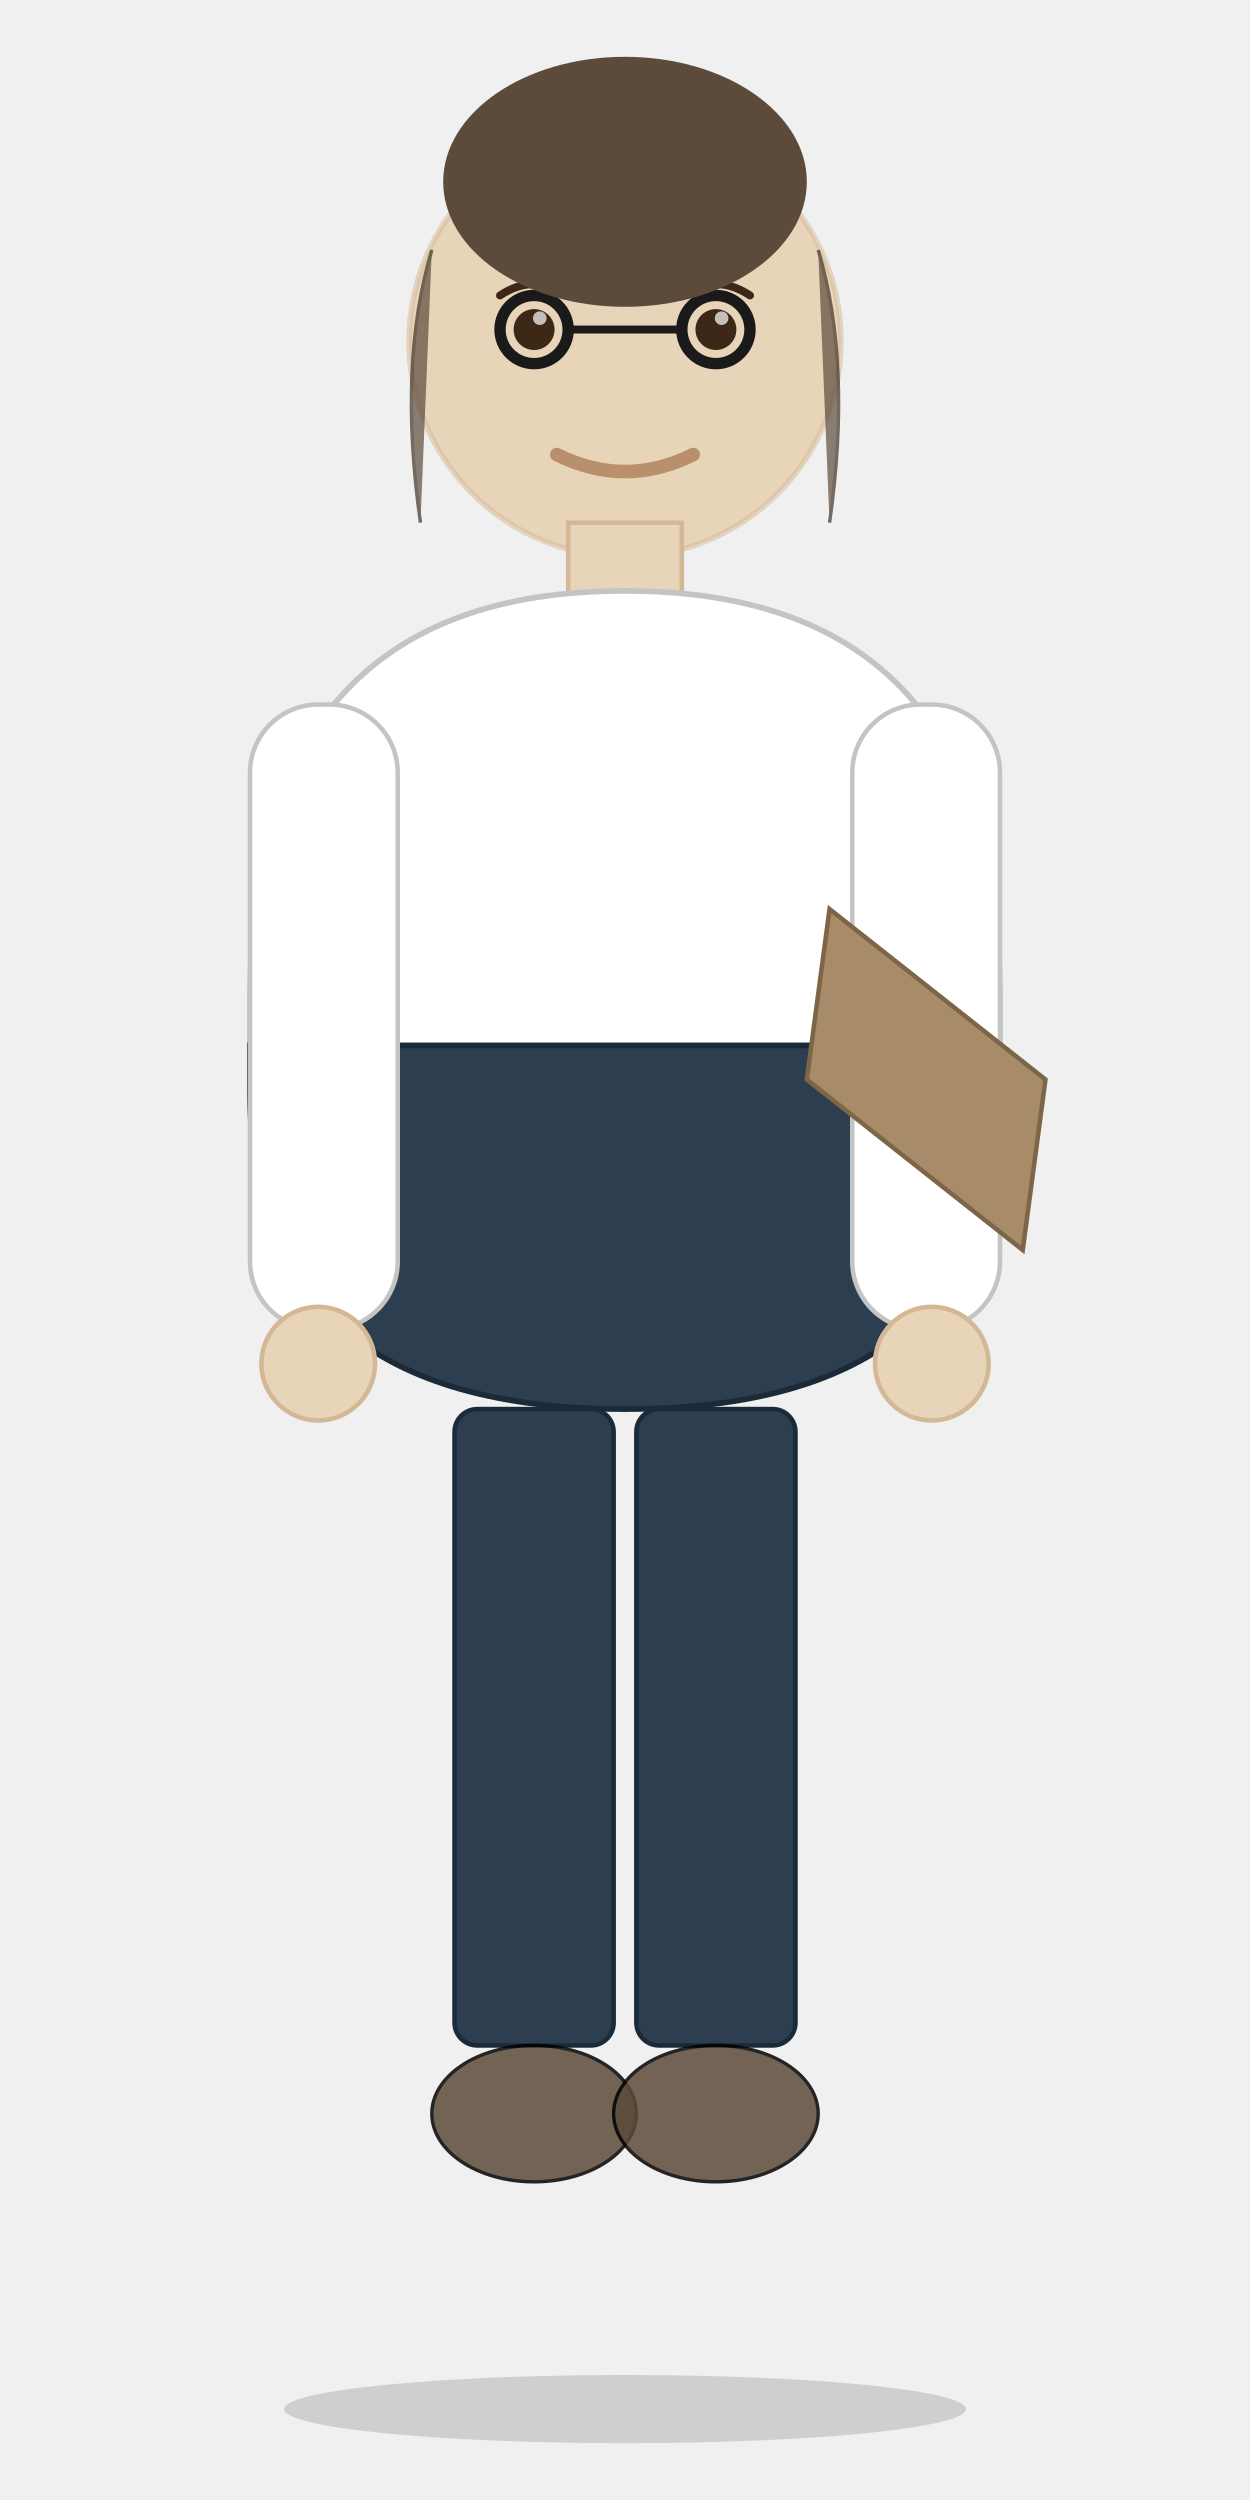
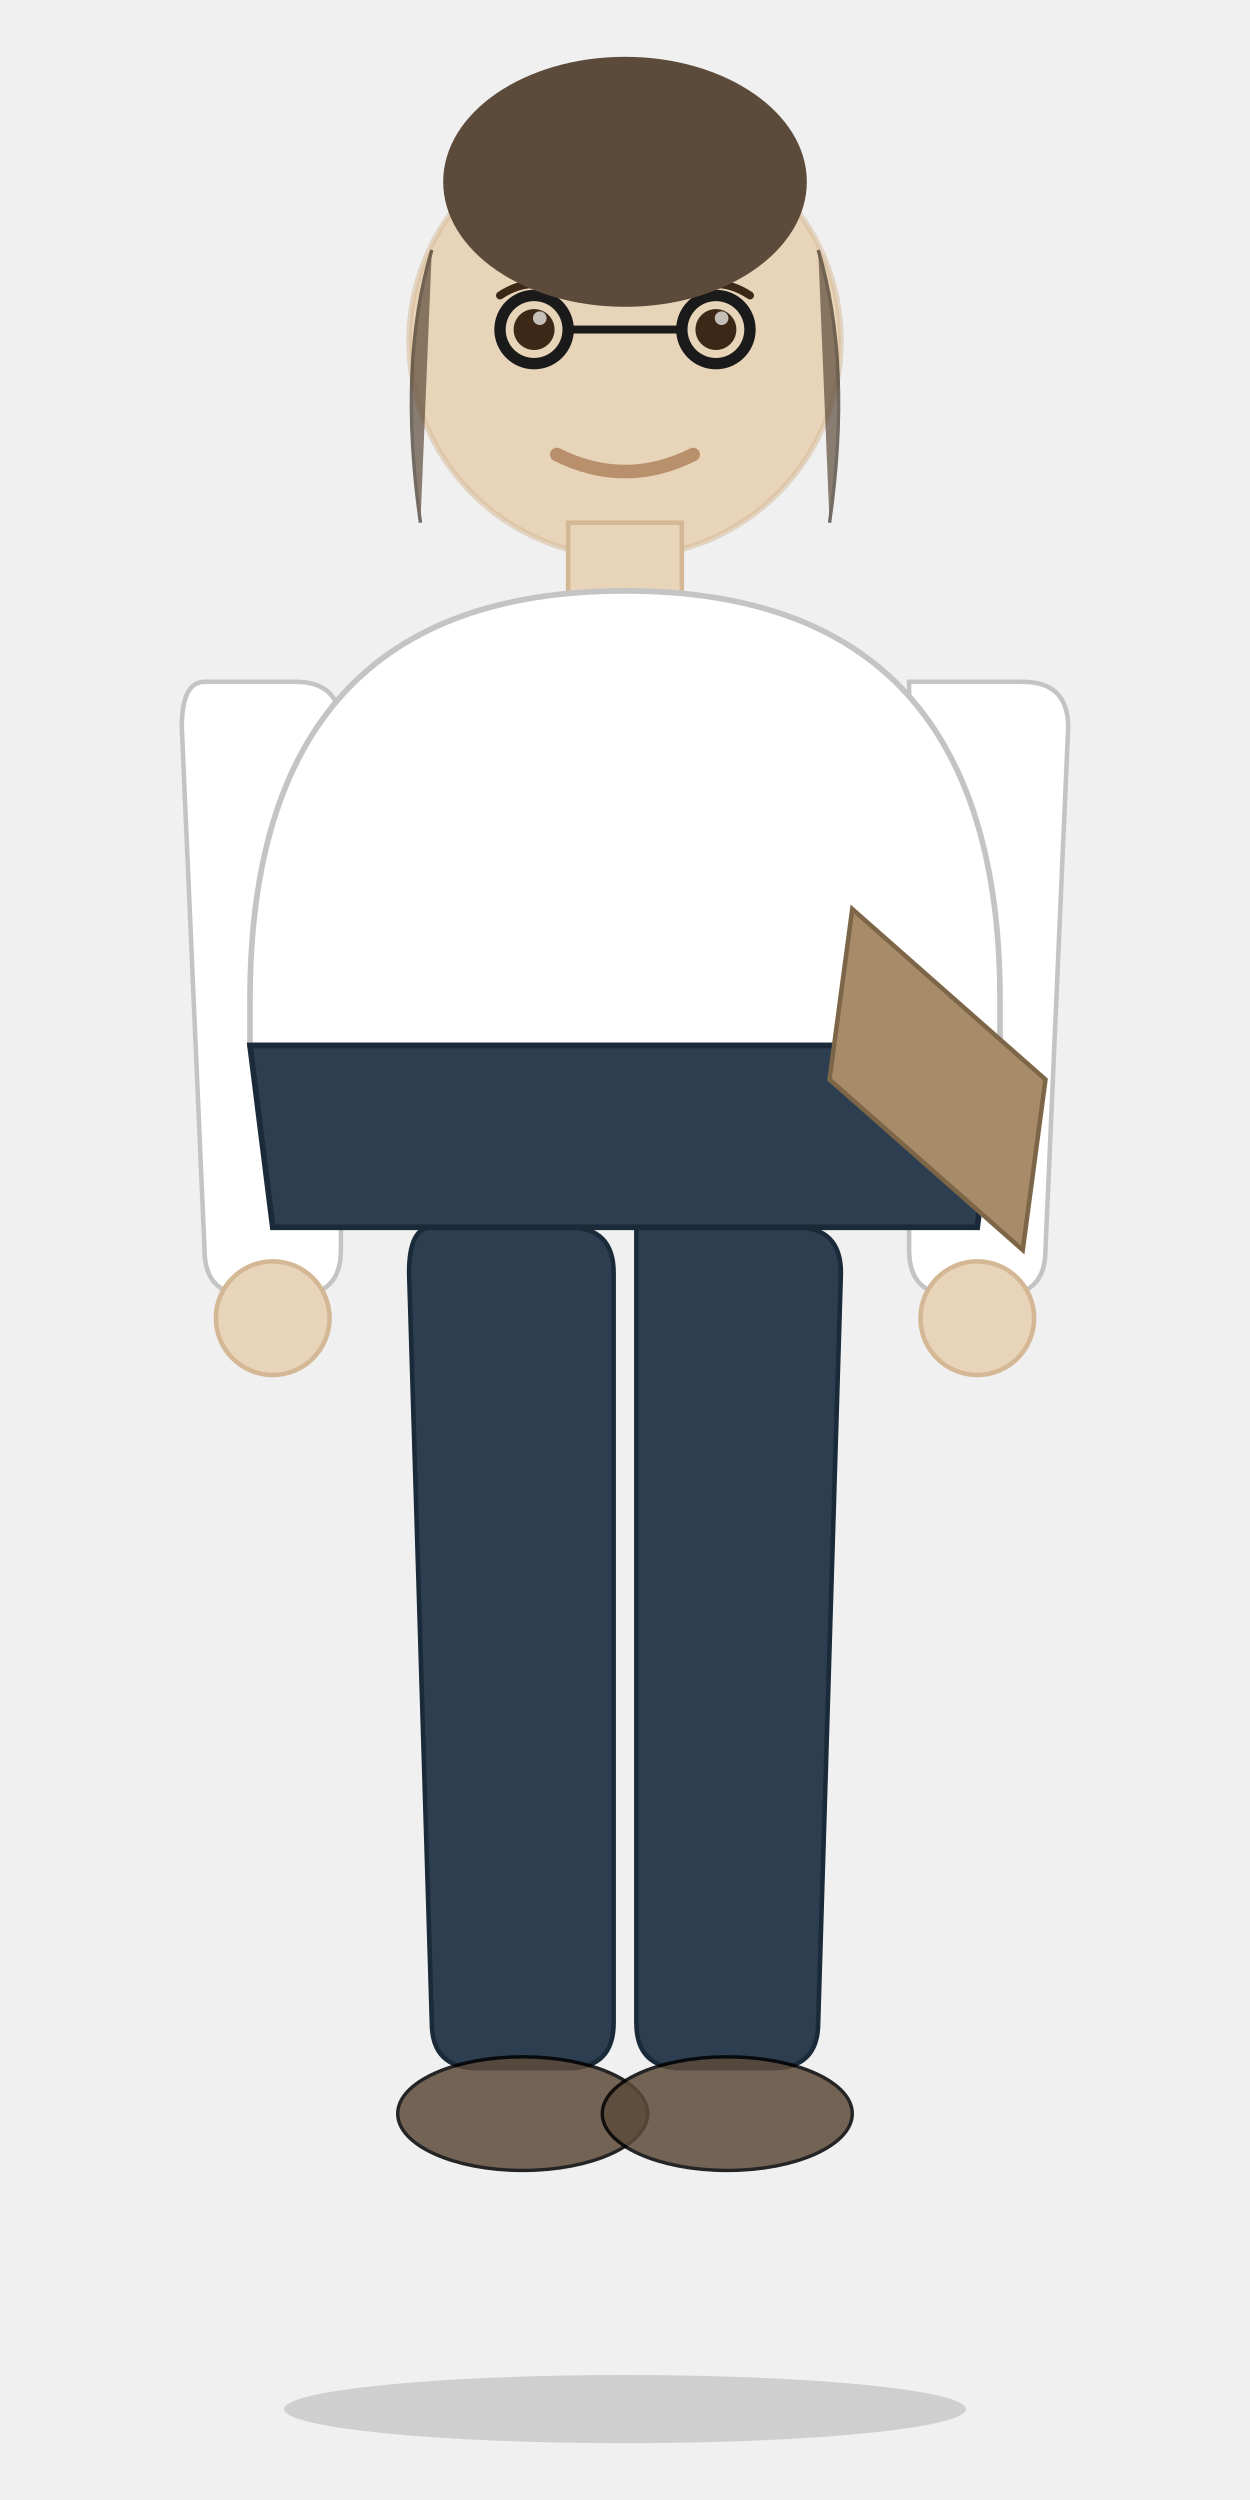
<svg xmlns="http://www.w3.org/2000/svg" viewBox="0 0 110 220" width="110" height="220">
  <ellipse cx="55" cy="212" rx="30" ry="3" fill="#000000" opacity="0.14" />
+   <path d="M 18 60 Q 16 60 16 64 L 18 110 Q 18 114 22 114 L 26 114 Q 30 114 30 110 L 30 64 Q 30 60 26 60 Z" fill="#FFFFFF" stroke="#C4C4C4" stroke-width="0.4" />
+   <path d="M 80 60 Q 80 60 80 64 L 80 110 Q 80 114 84 114 L 88 114 Q 92 114 92 110 L 94 64 Q 94 60 90 60 Z" fill="#FFFFFF" stroke="#C4C4C4" stroke-width="0.4" />
+   <circle cx="24" cy="116" r="5" fill="#E8D4B8" stroke="#D4B896" stroke-width="0.4" />
+   <circle cx="86" cy="116" r="5" fill="#E8D4B8" stroke="#D4B896" stroke-width="0.4" />
+   <path d="M 38 108 Q 36 108 36 112 L 38 178 Q 38 182 42 182 L 50 182 Q 54 182 54 178 L 54 112 Q 54 108 50 108 Z" fill="#2C3E50" stroke="#1A2A38" stroke-width="0.4" />
+   <path d="M 56 108 Q 56 108 56 112 L 56 178 Q 56 182 60 182 L 68 182 Q 72 182 72 178 L 74 112 Q 74 108 70 108 Z" fill="#2C3E50" stroke="#1A2A38" stroke-width="0.4" />
+   <ellipse cx="46" cy="186" rx="11" ry="5" fill="#5C4A3A" stroke="#000000" stroke-width="0.3" opacity="0.85" />
+   <ellipse cx="64" cy="186" rx="11" ry="5" fill="#5C4A3A" stroke="#000000" stroke-width="0.3" opacity="0.85" />
  <circle cx="55" cy="30" r="19" fill="#E8D4B8" />
  <circle cx="55" cy="30" r="19" fill="none" stroke="#D4B896" stroke-width="0.5" opacity="0.5" />
  <circle cx="47" cy="29" r="1.8" fill="#3D2817" />
  <circle cx="63" cy="29" r="1.8" fill="#3D2817" />
  <circle cx="47.5" cy="28" r="0.6" fill="#FFFFFF" opacity="0.7" />
  <circle cx="63.5" cy="28" r="0.6" fill="#FFFFFF" opacity="0.7" />
  <path d="M 44 26 Q 47 24 50 26" fill="none" stroke="#3D2817" stroke-width="0.7" stroke-linecap="round" />
  <path d="M 60 26 Q 63 24 66 26" fill="none" stroke="#3D2817" stroke-width="0.7" stroke-linecap="round" />
  <path d="M 49 40 Q 55 43 61 40" stroke="#B8906C" stroke-width="1.2" fill="none" stroke-linecap="round" />
  <circle cx="47" cy="29" r="3" fill="none" stroke="#1A1A1A" stroke-width="1" />
  <circle cx="63" cy="29" r="3" fill="none" stroke="#1A1A1A" stroke-width="1" />
  <line x1="50" y1="29" x2="60" y2="29" stroke="#1A1A1A" stroke-width="0.7" />
  <ellipse cx="55" cy="16" rx="16" ry="11" fill="#5C4A3A" />
  <path d="M 38 22 Q 35 32 37 46" fill="#5C4A3A" stroke="#3D3024" stroke-width="0.3" opacity="0.7" />
  <path d="M 72 22 Q 75 32 73 46" fill="#5C4A3A" stroke="#3D3024" stroke-width="0.3" opacity="0.7" />
  <rect x="50" y="46" width="10" height="8" fill="#E8D4B8" stroke="#D4B896" stroke-width="0.4" />
  <path d="M 22 88 Q 22 52 55 52 Q 88 52 88 88 L 88 92 L 22 92 Z" fill="#FFFFFF" stroke="#C4C4C4" stroke-width="0.5" />
-   <path d="M 22 92 L 88 92 L 88 96 Q 88 124 55 124 Q 22 124 22 96 Z" fill="#2C3E50" stroke="#1A2A38" stroke-width="0.5" />
-   <rect x="22" y="62" width="13" height="55" rx="6" fill="#FFFFFF" stroke="#C4C4C4" stroke-width="0.4" />
-   <rect x="75" y="62" width="13" height="55" rx="6" fill="#FFFFFF" stroke="#C4C4C4" stroke-width="0.4" />
-   <circle cx="28" cy="120" r="5" fill="#E8D4B8" stroke="#D4B896" stroke-width="0.4" />
-   <circle cx="82" cy="120" r="5" fill="#E8D4B8" stroke="#D4B896" stroke-width="0.4" />
-   <rect x="40" y="124" width="14" height="56" rx="2" fill="#2C3E50" stroke="#1A2A38" stroke-width="0.4" />
-   <rect x="56" y="124" width="14" height="56" rx="2" fill="#2C3E50" stroke="#1A2A38" stroke-width="0.4" />
-   <ellipse cx="47" cy="186" rx="9" ry="6" fill="#5C4A3A" stroke="#000000" stroke-width="0.3" opacity="0.85" />
-   <ellipse cx="63" cy="186" rx="9" ry="6" fill="#5C4A3A" stroke="#000000" stroke-width="0.3" opacity="0.85" />
-   <path d="M 73 80 L 92 95 L 90 110 L 71 95 Z" fill="#A88C6A" stroke="#7D6648" stroke-width="0.4" />
+   <path d="M 22 92 L 88 92 L 86 108 L 24 108 Z" fill="#2C3E50" stroke="#1A2A38" stroke-width="0.5" />
+   <path d="M 75 80 L 92 95 L 90 110 L 73 95 Z" fill="#A88C6A" stroke="#7D6648" stroke-width="0.4" />
</svg>
